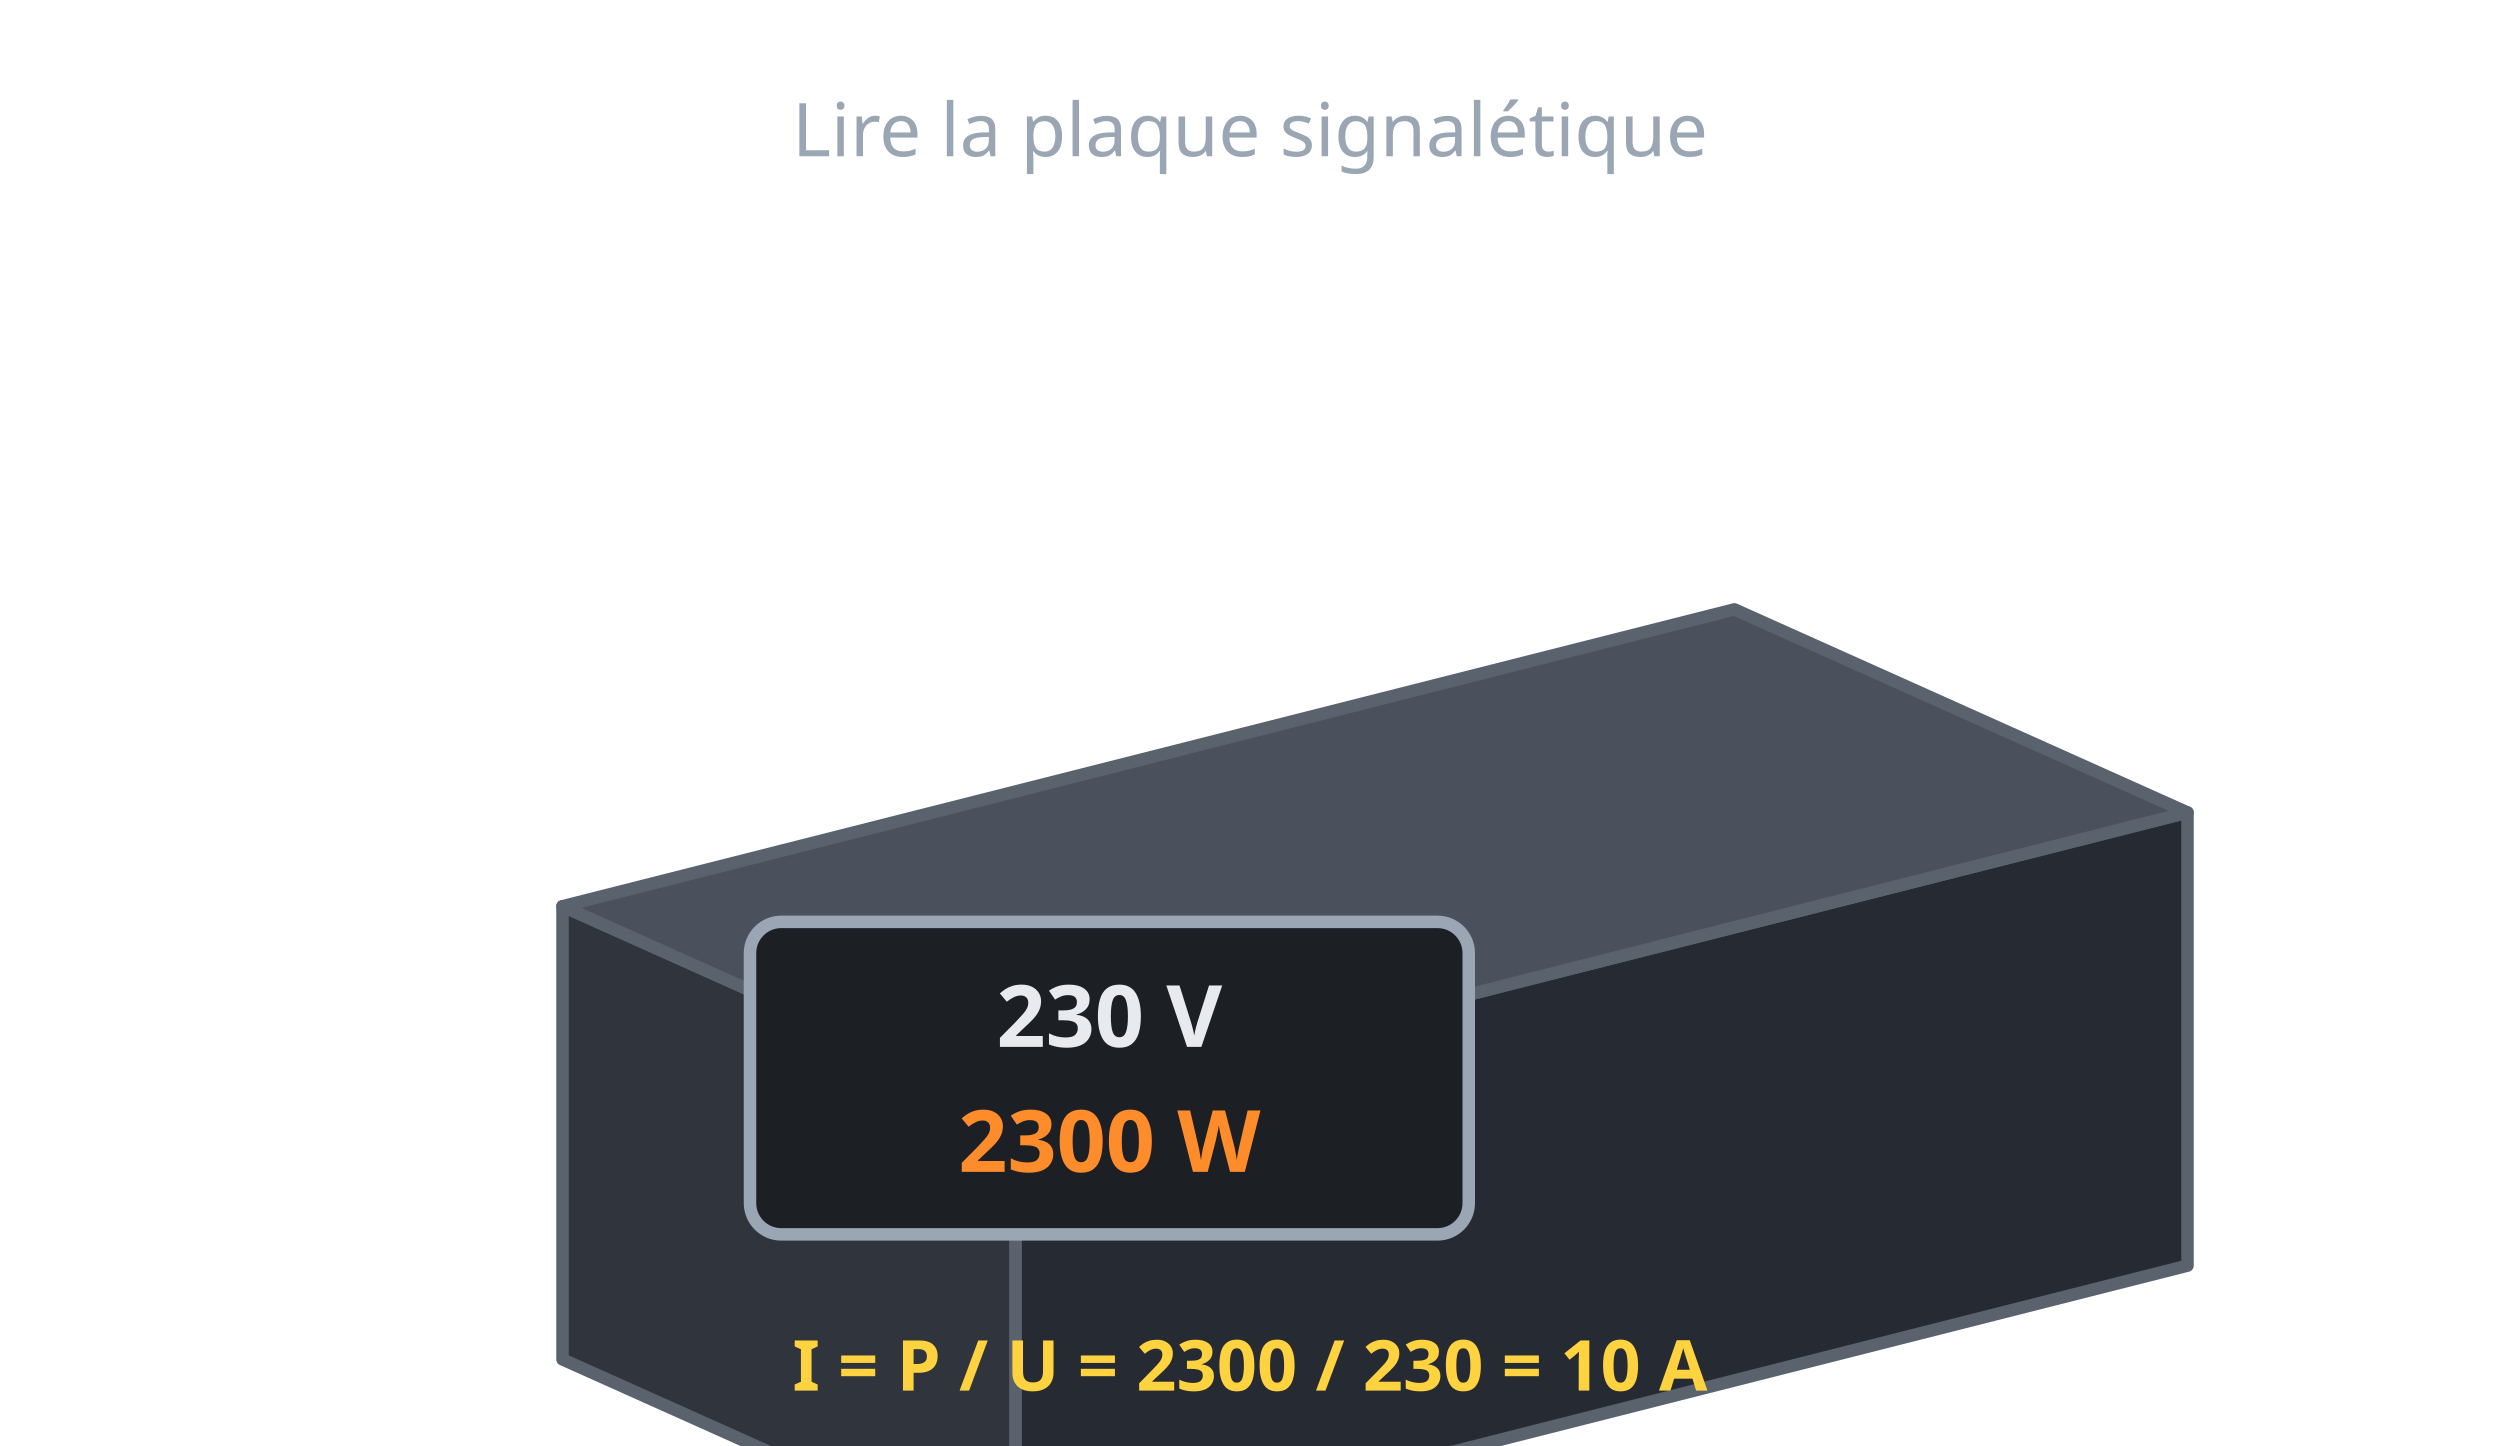
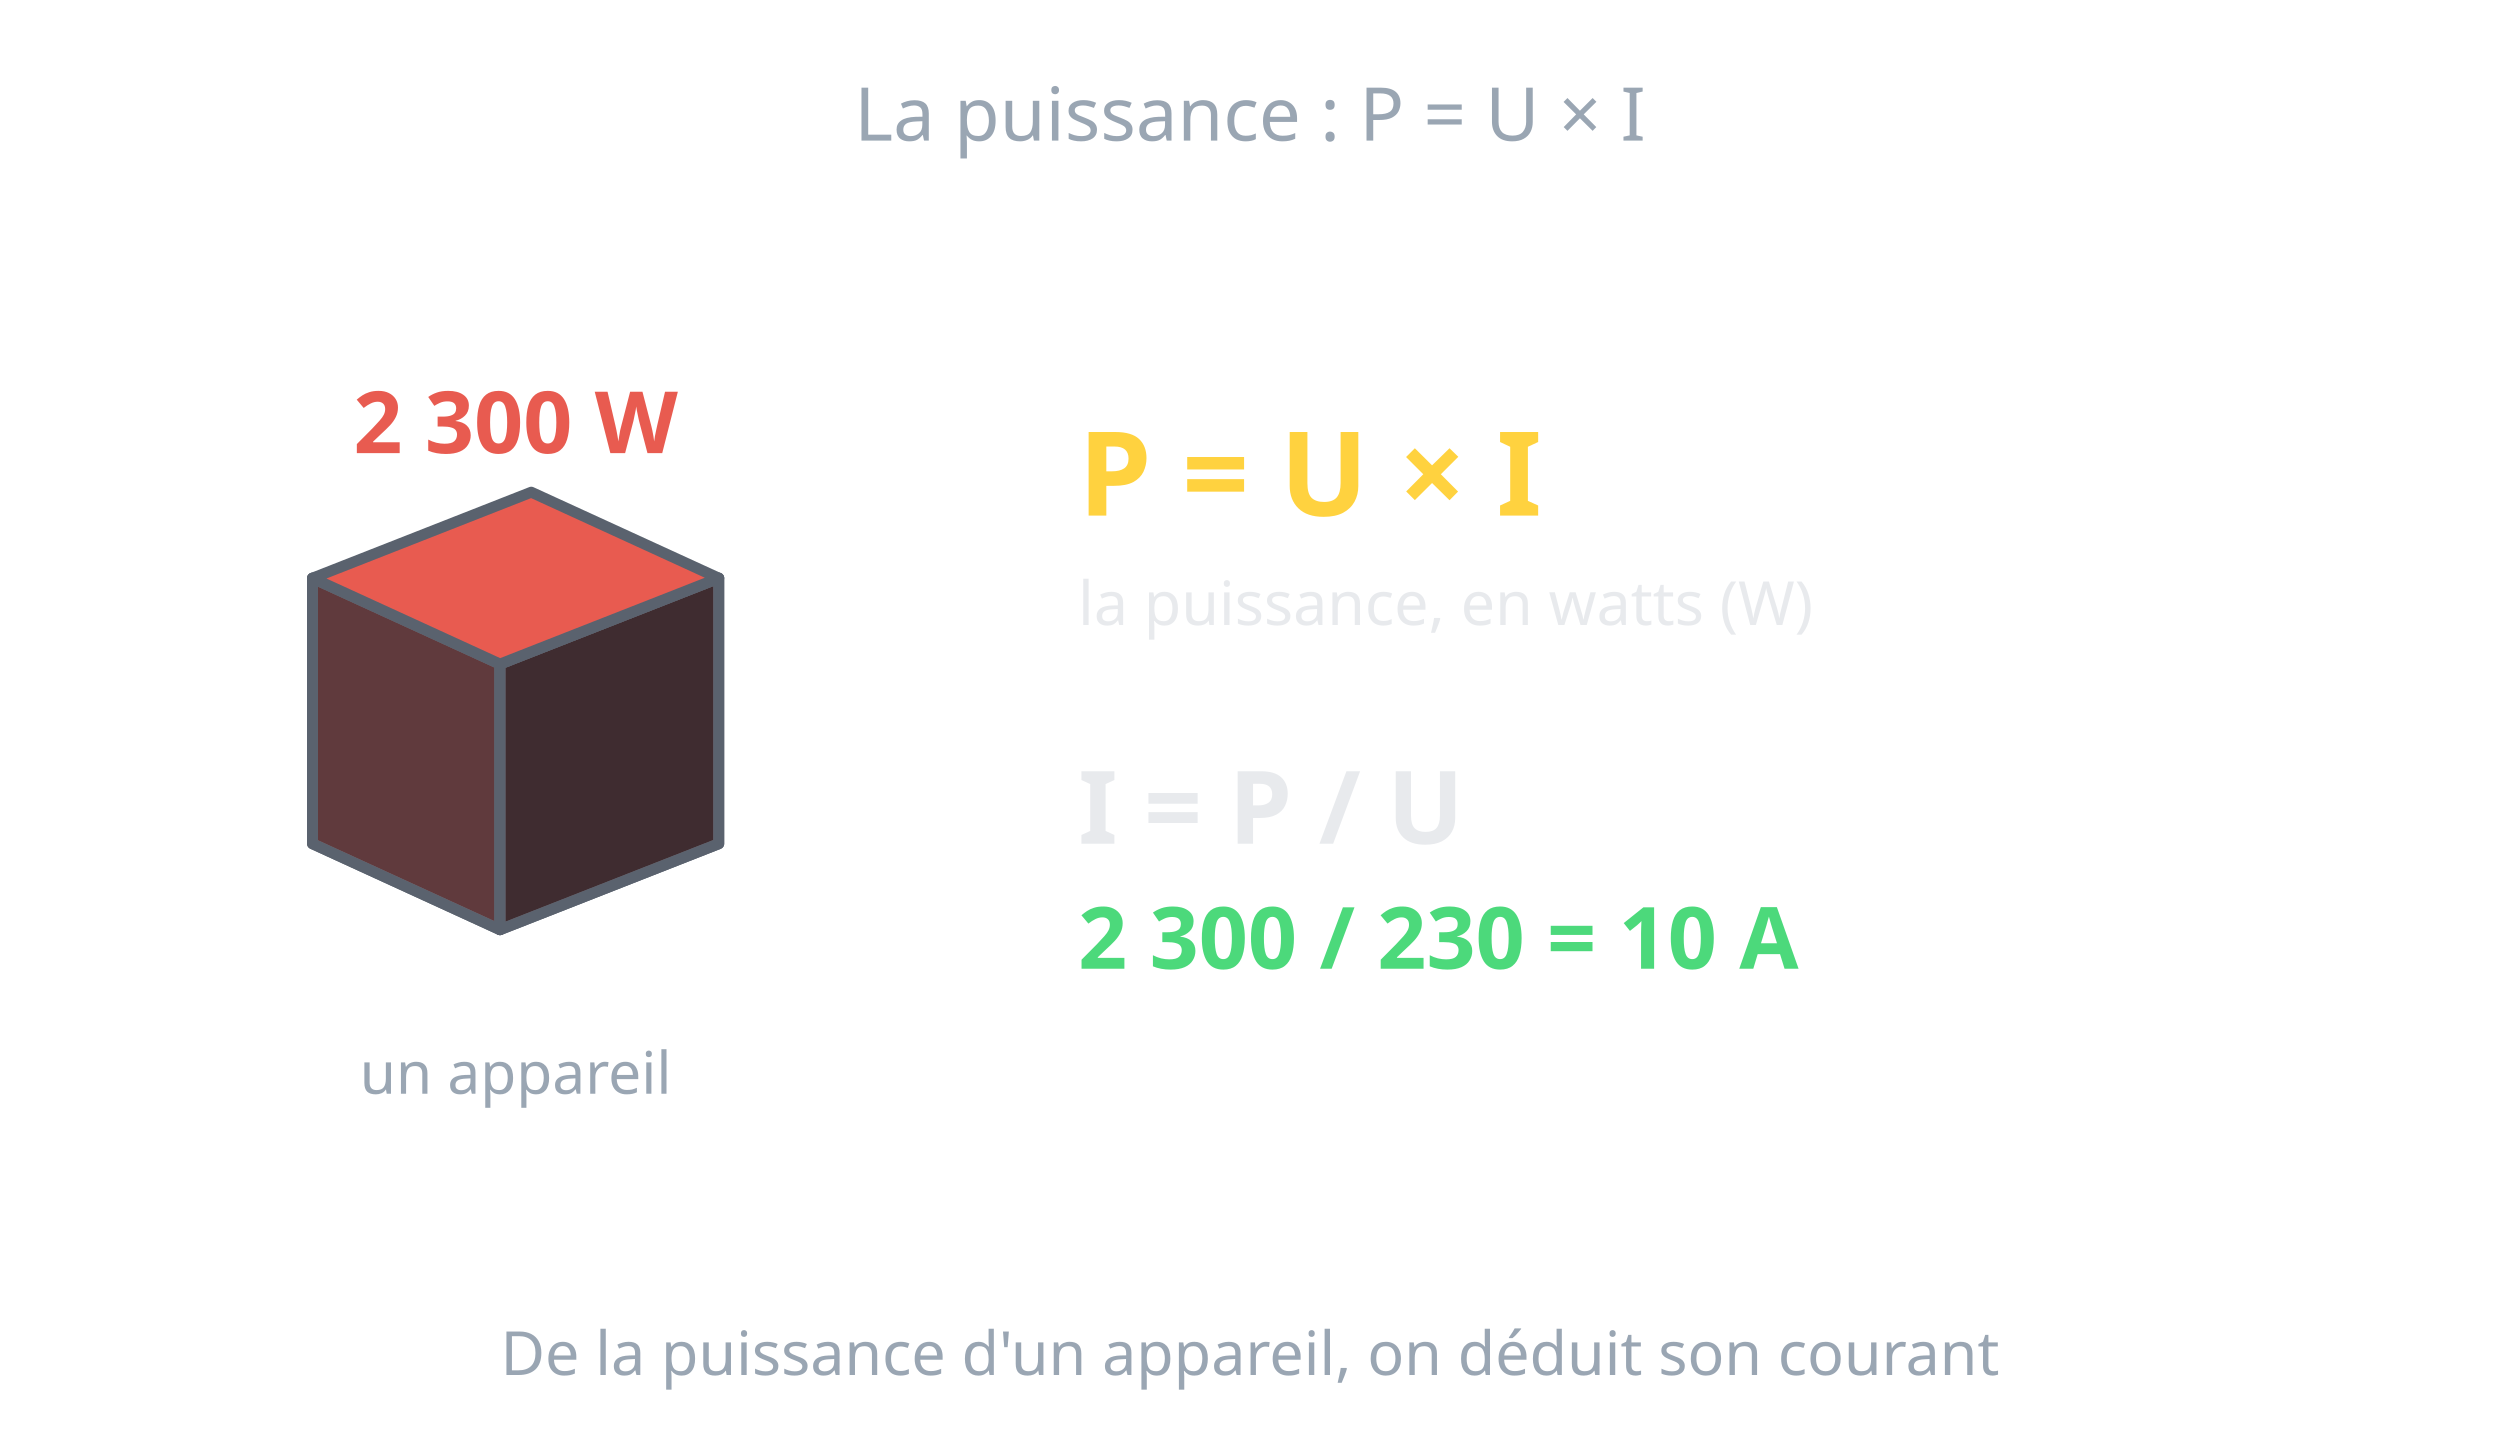
- <svg xmlns="http://www.w3.org/2000/svg" viewBox="0 0 320 185" font-family="'Segoe UI',system-ui,sans-serif">
-   <text x="160" y="20" text-anchor="middle" font-size="9.5" fill="#9aa6b3" font-weight="normal">Lire la plaque signalétique</text>
-   <polygon points="72.0,116.0 130.0,142.0 130.0,200.0 72.0,174.0" fill="#2f343d" stroke="#5a626e" stroke-width="1.6" stroke-linejoin="round" />
-   <polygon points="130.0,142.0 280.0,104.0 280.0,162.0 130.0,200.0" fill="#262a32" stroke="#5a626e" stroke-width="1.6" stroke-linejoin="round" />
-   <polygon points="72.0,116.0 222.0,78.0 280.0,104.0 130.0,142.0" fill="#4a515c" stroke="#5a626e" stroke-width="1.6" stroke-linejoin="round" />
-   <rect x="96" y="118" width="92" height="40" rx="4" fill="#1c1f24" stroke="#9aa6b3" stroke-width="1.6" />
-   <text x="142" y="134" text-anchor="middle" font-size="11" fill="#e8eaed" font-weight="bold">230 V</text>
-   <text x="142" y="150" text-anchor="middle" font-size="11" fill="#ff8c2b" font-weight="bold">2300 W</text>
-   <text x="160" y="178" text-anchor="middle" font-size="9" fill="#ffd23f" font-weight="bold">I = P / U = 2300 / 230 = 10 A</text>
+ <svg xmlns="http://www.w3.org/2000/svg" viewBox="0 0 320 186" font-family="'Segoe UI',system-ui,sans-serif" role="img" aria-label="La puissance : P = U × I, en watts. Pour trouver le courant d'un appareil : I = P / U, soit 2 300 W divisés par 230 V = 10 A">
+   <text x="160" y="18" text-anchor="middle" font-size="9.5" fill="#9aa6b3" font-weight="normal">La puissance : P = U × I</text>
+   <polygon points="40,74 64,85 64,119 40,108" fill="#262c34" stroke="#5a626e" stroke-width="1.4" stroke-linejoin="round" />
+   <polygon points="40,74 64,85 64,119 40,108" fill="#e85b50" fill-opacity="0.3" stroke="#5a626e" stroke-width="1.4" stroke-linejoin="round" />
+   <polygon points="64,85 92,74 92,108 64,119" fill="#1f242b" stroke="#5a626e" stroke-width="1.4" stroke-linejoin="round" />
+   <polygon points="64,85 92,74 92,108 64,119" fill="#e85b50" fill-opacity="0.16" stroke="#5a626e" stroke-width="1.4" stroke-linejoin="round" />
+   <polygon points="40,74 68,63 92,74 64,85" fill="#e85b50" stroke="#5a626e" stroke-width="1.4" stroke-linejoin="round" />
+   <text x="66" y="58" text-anchor="middle" font-size="11" fill="#e85b50" font-weight="bold">2 300 W</text>
+   <text x="66" y="140" text-anchor="middle" font-size="7.5" fill="#9aa6b3" font-weight="normal">un appareil</text>
+   <text x="138" y="66" text-anchor="start" font-size="15" fill="#ffd23f" font-weight="bold">P = U × I</text>
+   <text x="138" y="80" text-anchor="start" font-size="7.8" fill="#e8eaed" font-weight="normal">la puissance, en watts (W)</text>
+   <text x="138" y="108" text-anchor="start" font-size="13" fill="#e8eaed" font-weight="bold">I = P / U</text>
+   <text x="138" y="124" text-anchor="start" font-size="11" fill="#4cd97b" font-weight="bold">2 300 / 230 = 10 A</text>
+   <text x="160" y="176" text-anchor="middle" font-size="7.8" fill="#9aa6b3" font-weight="normal">De la puissance d'un appareil, on déduit son courant</text>
</svg>
